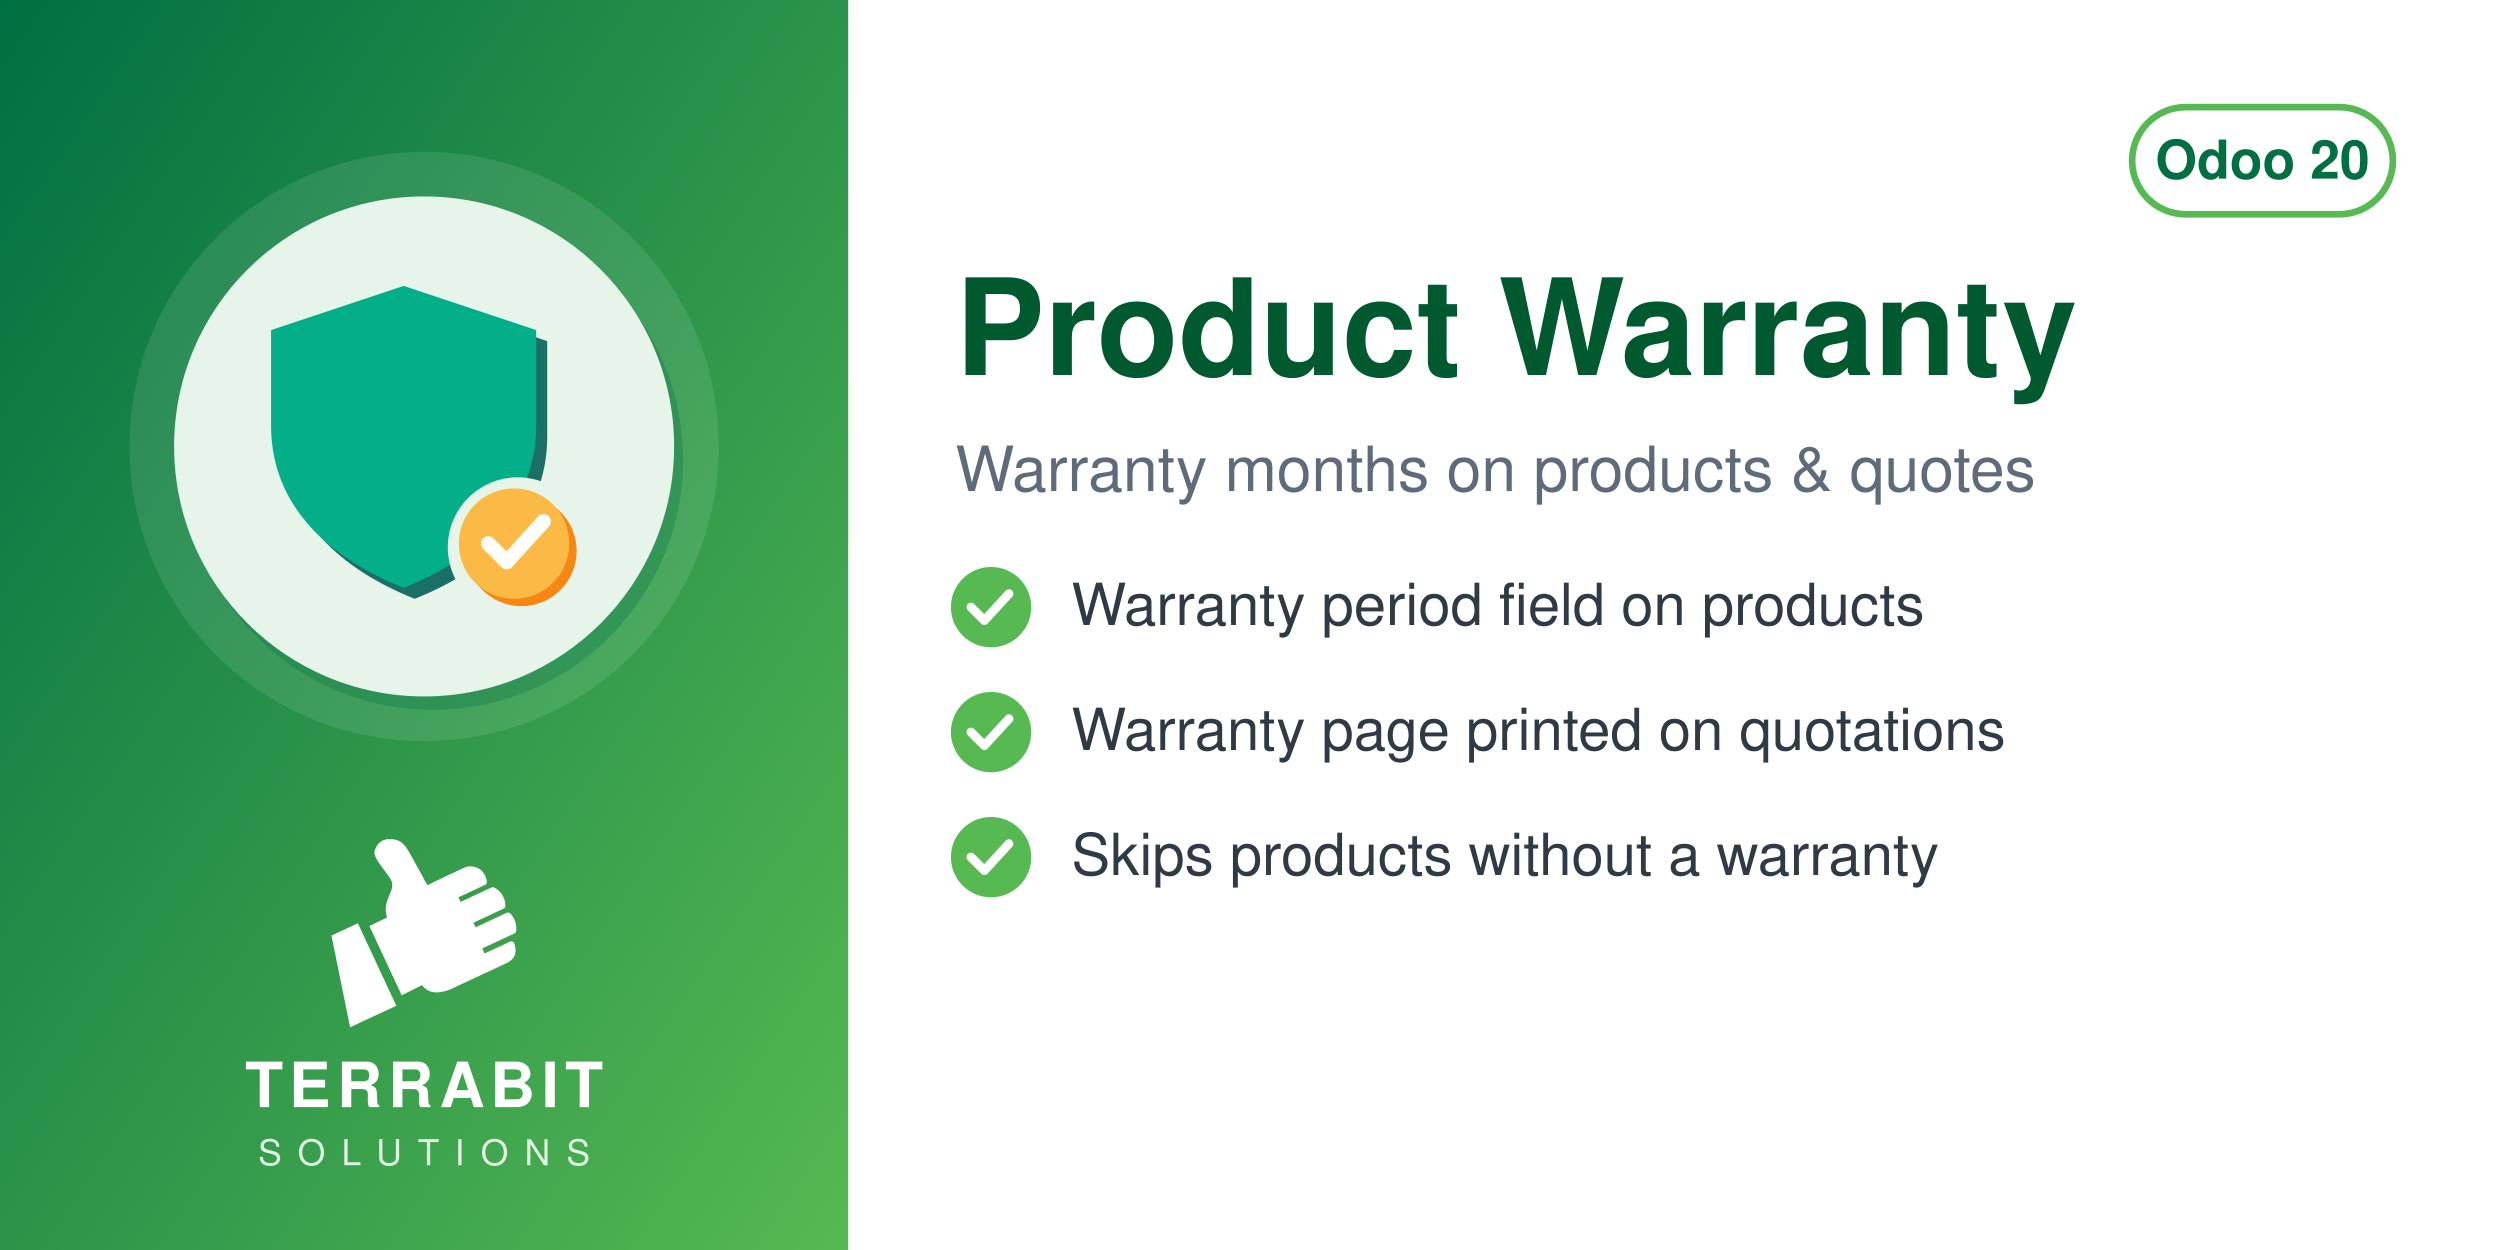
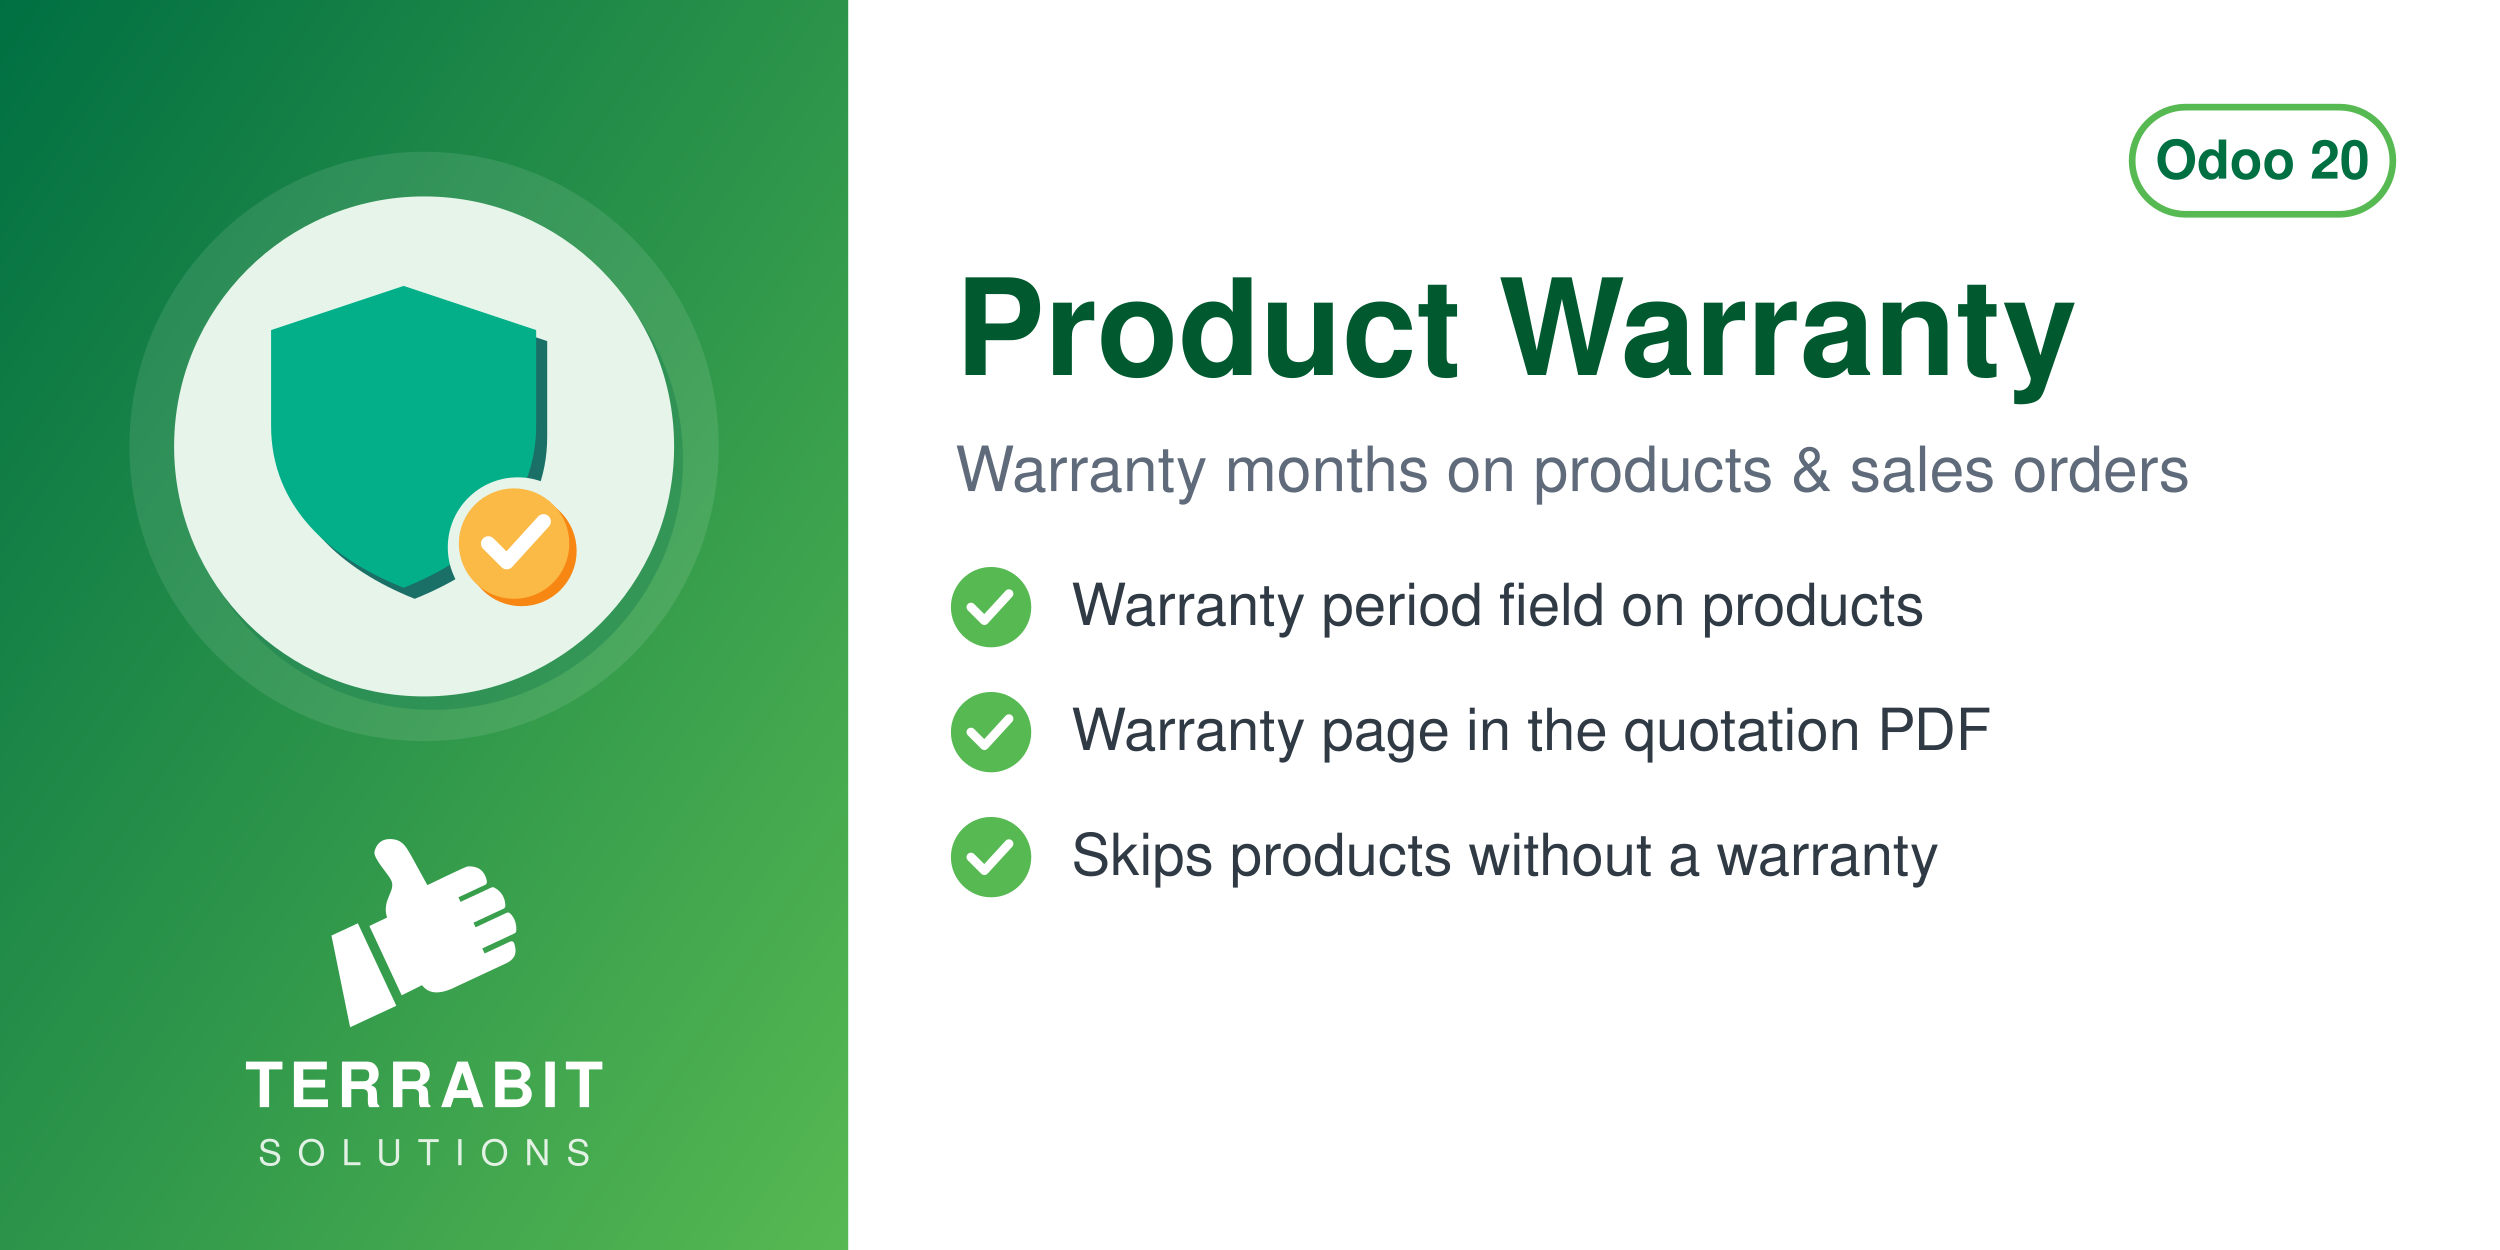
<svg xmlns="http://www.w3.org/2000/svg" width="560" height="280" viewBox="0 0 560 280">
  <defs>
    <linearGradient id="g" x1="0" y1="0" x2="1" y2="1">
      <stop offset="0" stop-color="#006F42" />
      <stop offset="1" stop-color="#57B952" />
    </linearGradient>
  </defs>
  <rect width="560" height="280" fill="#FFFFFF" />
  <rect width="190" height="280" fill="url(#g)" />
  <circle cx="95.0" cy="100" r="66" fill="white" opacity="0.10" />
  <circle cx="97.0" cy="103" r="56" fill="#006F42" opacity="0.30" />
  <circle cx="95.0" cy="100" r="56" fill="#E6F4EA" />
  <svg x="54.0" y="59.0" width="82" height="82" viewBox="0 0 100 100" preserveAspectRatio="xMidYMid meet">
    <g transform="translate(-1.86,0.11) scale(1.0057)">
      <defs>
        <mask id="mi-cut" maskUnits="userSpaceOnUse" x="-20" y="-20" width="140" height="140">
          <rect x="-20" y="-20" width="140" height="140" fill="#fff" />
          <circle cx="77" cy="77" r="19" fill="#000" />
        </mask>
      </defs>
      <g mask="url(#mi-cut)">
        <g transform="translate(3,3)" fill="#1A6F66">
          <path d="M46,6 L82,18 V44 C82,66 66,80 46,88 C26,80 10,66 10,44 V18 Z" />
        </g>
        <g fill="#03AF89">
          <path d="M46,6 L82,18 V44 C82,66 66,80 46,88 C26,80 10,66 10,44 V18 Z" />
        </g>
      </g>
      <circle cx="78" cy="78" r="15" fill="#F78613" />
      <circle cx="76" cy="76" r="15" fill="#FBB945" />
      <path d="M69,76 l5,5 l10,-11" fill="none" stroke="#FFFFFF" stroke-width="4" stroke-linecap="round" stroke-linejoin="round" />
    </g>
  </svg>
  <svg x="72.0" y="186" width="46" height="46" viewBox="4045 2535 3400 3400" preserveAspectRatio="xMidYMid meet">
    <path fill="#FFFFFF" d="M4648.32 4073.59l636.59 1365.17 -765.09 355.96 -308.63 -1517.87 437.13 -203.26zm725.61 1192.32l336.75 -167.88c105.65,140.85 282.69,170.72 576.82,18.8l819.92 -382.33c181.4,-90.13 164.26,-214.57 130.07,-328.43 -4.28,-14.25 -13.68,-24.81 -27.34,-30.7 -13.67,-5.89 -27.61,-5.11 -41.09,1.18l-422.32 196.93 -39.04 -83.72 538.07 -250.91c16.64,-7.76 24.7,-27.69 25.58,-46.04 6.48,-134.33 -44.36,-230.89 -105.84,-285.23 -15.2,-13.44 -35.71,-15.59 -54.12,-7l-513.92 239.64 -35.6 -76.34 506.31 -236.1c17.69,-8.25 22.52,-36.93 21.83,-56.45 -4.1,-117.31 -67.62,-232.74 -187.72,-290.66 -13.94,-6.72 -28.64,-6.36 -42.69,0.19l-511.21 238.38 -35.37 -75.86 448.98 -209.36c20.44,-9.53 25.81,-42.28 21.02,-64.32 -41.02,-189.07 -167.92,-247.8 -318.14,-237.87 -29.39,1.94 -589.86,273.16 -665.95,310.54l-281.84 -513.57c-59.06,-93.13 -112.7,-221.7 -276.47,-245.13 -211.24,-30.22 -291.56,94.38 -316.89,203.13 -25.32,108.75 223.84,365.99 276.05,473.69 85.52,184.27 -161.86,318.11 -68.41,617.99l-292.54 139.94 535.09 1147.51z" />
  </svg>
  <text x="95.0" y="248" text-anchor="middle" font-family="Helvetica,Arial,sans-serif" font-size="14" font-weight="800" letter-spacing="1.4" fill="white">TERRABIT</text>
  <text x="95.0" y="261" text-anchor="middle" font-family="Helvetica,Arial,sans-serif" font-size="8" font-weight="500" letter-spacing="3.6" fill="white" opacity="0.85">SOLUTIONS</text>
  <g>
    <rect x="477.6" y="24" width="58.4" height="24" rx="12" fill="none" stroke="#57B952" stroke-width="1.5" />
    <text x="506.8" y="40" text-anchor="middle" font-family="Helvetica,Arial,sans-serif" font-size="12" font-weight="700" fill="#006F42">Odoo 20</text>
  </g>
  <text x="214" y="84" font-family="Helvetica,Arial,sans-serif" font-size="30" font-weight="700" fill="#00592F">Product Warranty</text>
-   <text x="214" y="110" font-family="Helvetica,Arial,sans-serif" font-size="14" fill="#5F6B7A">Warranty months on products &amp; quotes</text>
+   <text x="214" y="110" font-family="Helvetica,Arial,sans-serif" font-size="14" fill="#5F6B7A">Warranty months on products &amp; sales orders</text>
  <circle cx="222" cy="136" r="9" fill="#57B952" />
  <path d="M217.5 136 l3 3 l5.5 -6" fill="none" stroke="white" stroke-width="2" stroke-linecap="round" stroke-linejoin="round" />
  <text x="240" y="140" font-family="Helvetica,Arial,sans-serif" font-size="13" fill="#2F3A45">Warranty period field on products</text>
  <circle cx="222" cy="164" r="9" fill="#57B952" />
  <path d="M217.5 164 l3 3 l5.5 -6" fill="none" stroke="white" stroke-width="2" stroke-linecap="round" stroke-linejoin="round" />
-   <text x="240" y="168" font-family="Helvetica,Arial,sans-serif" font-size="13" fill="#2F3A45">Warranty page printed on quotations</text>
+   <text x="240" y="168" font-family="Helvetica,Arial,sans-serif" font-size="13" fill="#2F3A45">Warranty page in the quotation PDF</text>
  <circle cx="222" cy="192" r="9" fill="#57B952" />
  <path d="M217.5 192 l3 3 l5.5 -6" fill="none" stroke="white" stroke-width="2" stroke-linecap="round" stroke-linejoin="round" />
  <text x="240" y="196" font-family="Helvetica,Arial,sans-serif" font-size="13" fill="#2F3A45">Skips products without a warranty</text>
</svg>
